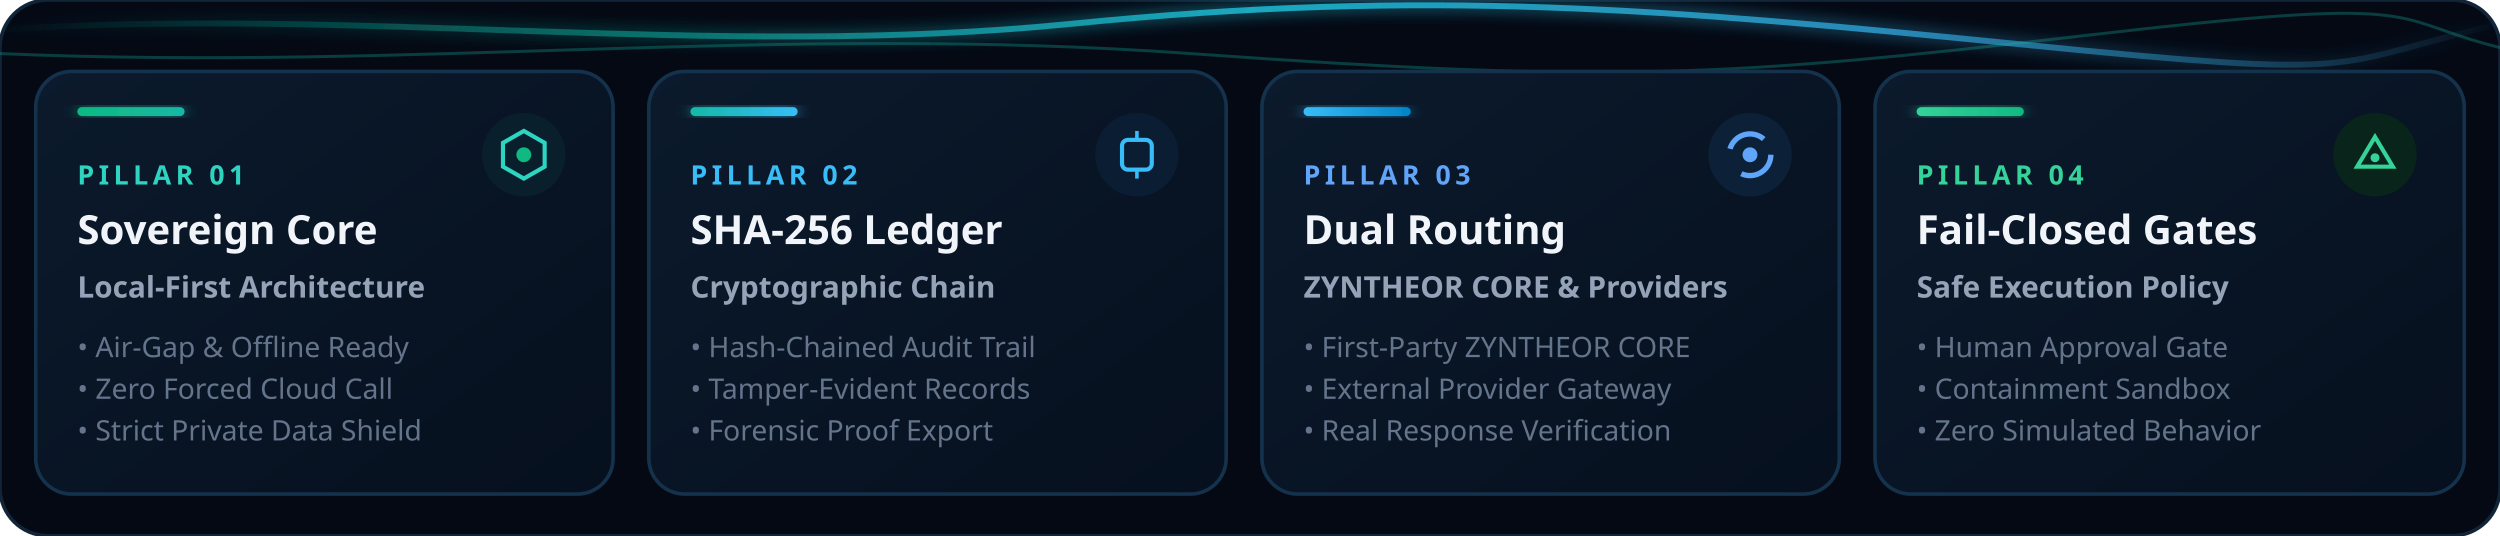
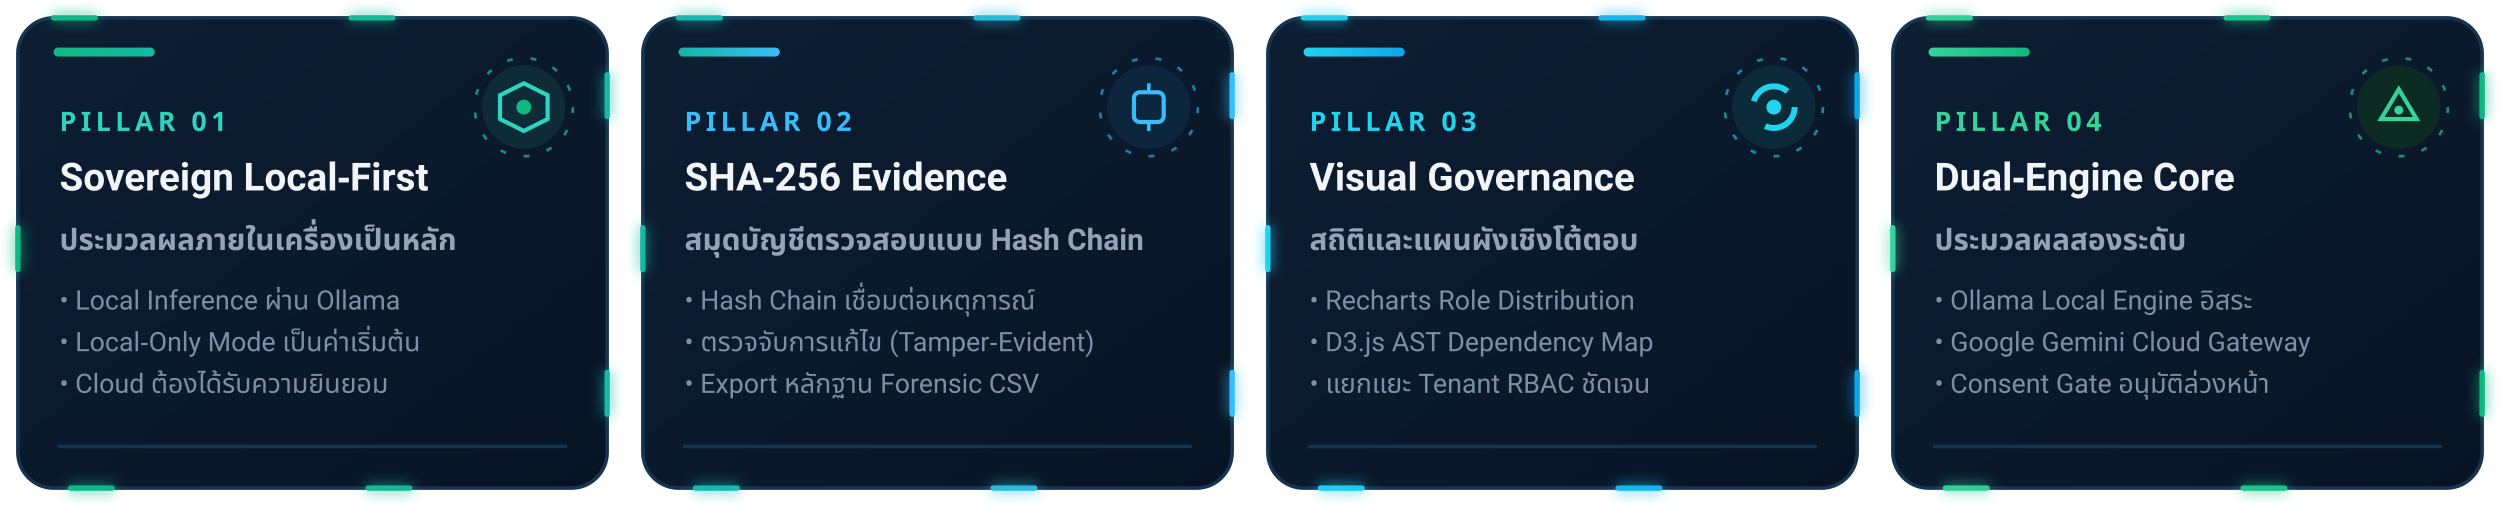
- <svg xmlns="http://www.w3.org/2000/svg" viewBox="0 0 840 180" width="840" height="180" role="img" aria-label="ZYNTHEOR AI ENGINE Core Engineering Pillars">
+ <svg xmlns="http://www.w3.org/2000/svg" viewBox="0 0 840 170" width="840" height="170" role="img" aria-label="ZYNTHEOR AI ENGINE Core Engineering Pillars">
  <defs>
-     <linearGradient id="feat-card-bg" x1="0%" y1="0%" x2="100%" y2="100%">
-       <stop offset="0%" stop-color="#0B1A2C" />
-       <stop offset="100%" stop-color="#06101E" />
+     <linearGradient id="fc-bg" x1="0" y1="0" x2="1" y2="1">
+       <stop offset="0" stop-color="#0D1E33" />
+       <stop offset="1" stop-color="#081424" />
    </linearGradient>
-     <linearGradient id="feat-teal-bar" x1="0%" y1="0%" x2="100%" y2="0%">
-       <stop offset="0%" stop-color="#10B981" />
-       <stop offset="100%" stop-color="#14B8A6" />
+     <linearGradient id="fc-g1" x1="0" y1="0" x2="1" y2="0">
+       <stop offset="0" stop-color="#10B981" />
+       <stop offset="1" stop-color="#14B8A6" />
    </linearGradient>
-     <linearGradient id="feat-cyan-bar" x1="0%" y1="0%" x2="100%" y2="0%">
-       <stop offset="0%" stop-color="#14B8A6" />
-       <stop offset="100%" stop-color="#38BDF8" />
+     <linearGradient id="fc-g2" x1="0" y1="0" x2="1" y2="0">
+       <stop offset="0" stop-color="#14B8A6" />
+       <stop offset="1" stop-color="#38BDF8" />
    </linearGradient>
-     <linearGradient id="feat-blue-bar" x1="0%" y1="0%" x2="100%" y2="0%">
-       <stop offset="0%" stop-color="#38BDF8" />
-       <stop offset="100%" stop-color="#0284C7" />
+     <linearGradient id="fc-g3" x1="0" y1="0" x2="1" y2="0">
+       <stop offset="0" stop-color="#22D3EE" />
+       <stop offset="1" stop-color="#0EA5E9" />
    </linearGradient>
-     <linearGradient id="feat-emerald-bar" x1="0%" y1="0%" x2="100%" y2="0%">
-       <stop offset="0%" stop-color="#34D399" />
-       <stop offset="100%" stop-color="#10B981" />
+     <linearGradient id="fc-g4" x1="0" y1="0" x2="1" y2="0">
+       <stop offset="0" stop-color="#34D399" />
+       <stop offset="1" stop-color="#10B981" />
    </linearGradient>
-     <linearGradient id="feat-topwave" x1="0%" y1="0%" x2="100%" y2="0%">
-       <stop offset="0%" stop-color="#0D9488" stop-opacity="0" />
-       <stop offset="25%" stop-color="#0D9488" stop-opacity="0.8" />
-       <stop offset="50%" stop-color="#22D3EE" stop-opacity="0.9" />
-       <stop offset="75%" stop-color="#38BDF8" stop-opacity="0.8" />
-       <stop offset="100%" stop-color="#38BDF8" stop-opacity="0" />
-     </linearGradient>
-     <filter id="feat-glow" x="-20%" y="-20%" width="140%" height="140%">
-       <feGaussianBlur stdDeviation="2.5" result="b" />
+     <filter id="fc-glow" filterUnits="userSpaceOnUse" x="-12" y="-12" width="226" height="184">
+       <feGaussianBlur stdDeviation="2.2" result="b" />
      <feMerge>
        <feMergeNode in="b" />
        <feMergeNode in="SourceGraphic" />
      </feMerge>
    </filter>
  </defs>
-   <rect width="840" height="180" rx="16" fill="#040914" stroke="#122538" stroke-width="1.2" />
-   <path d="M 0 10 C 120 2, 240 20, 360 8 S 560 3, 680 15 S 780 22, 840 8" fill="none" stroke="url(#feat-topwave)" stroke-width="2" opacity="0.85" filter="url(#feat-glow)" />
-   <path d="M 0 18 C 140 24, 260 8, 400 18 S 580 26, 700 12 S 800 6, 840 16" fill="none" stroke="#14B8A6" stroke-width="1" opacity="0.3" />
-   <g transform="translate(12, 24)">
-     <rect x="0" y="0" width="194" height="142" rx="12" fill="url(#feat-card-bg)" stroke="#15324D" stroke-width="1.2" />
-     <rect x="14" y="12" width="36" height="3" rx="1.5" fill="url(#feat-teal-bar)" filter="url(#feat-glow)" />
-     <g transform="translate(150, 14)">
-       <circle cx="14" cy="14" r="14" fill="#091F2C" />
-       <polygon points="14,6 21,10 21,18 14,22 7,18 7,10" fill="none" stroke="#2DD4BF" stroke-width="1.4" />
+   <style>
+     @keyframes lz   { from { stroke-dashoffset: 100; } to { stroke-dashoffset: 0; } }
+     @keyframes lzr  { from { stroke-dashoffset: 0; }   to { stroke-dashoffset: 100; } }
+     @keyframes flow { to { stroke-dashoffset: -24; } }
+     @keyframes beam { from { transform: translateX(-220px); } to { transform: translateX(1060px); } }
+     @keyframes spin { to { transform: rotate(360deg); } }
+     @keyframes blink { 0%,100% { opacity: .35; } 50% { opacity: 1; } }
+     @keyframes pulse { 0%,100% { transform: scale(.94); opacity: .85; } 50% { transform: scale(1.06); opacity: 1; } }
+     .lz   { stroke-dasharray: 14 86; animation: lz 6s linear infinite; }
+     .lzr  { stroke-dasharray: 9 91;  animation: lzr 8s linear infinite; }
+     .flow { stroke-dasharray: 5 7;   animation: flow 1.4s linear infinite; }
+     .run  { stroke-dasharray: 9 91;  animation: lz 4.2s linear infinite; }
+     .beam { animation: beam 9s linear infinite; }
+     .spin { transform-box: fill-box; transform-origin: center; animation: spin 18s linear infinite; }
+     .blink{ animation: blink 2.8s ease-in-out infinite; }
+     .pulse{ transform-box: fill-box; transform-origin: center; animation: pulse 3s ease-in-out infinite; }
+     @media (prefers-reduced-motion: reduce) {
+       .lz,.lzr,.flow,.run,.beam,.spin,.blink,.pulse { animation: none; }
+       .beam { opacity: 0; }
+     }
+   </style>
+   <g transform="translate(6, 6)">
+     <rect x="0" y="0" width="198" height="158" rx="12" fill="url(#fc-bg)" stroke="#163450" stroke-width="1.2" />
+     <rect x="12" y="10" width="34" height="3" rx="1.5" fill="url(#fc-g1)" />
+     <g transform="translate(156, 16)">
+       <circle cx="14" cy="14" r="14" fill="#0E2B38" />
+       <polygon points="14,6 22,10 22,18 14,22 6,18 6,10" fill="none" stroke="#2DD4BF" stroke-width="1.4" />
      <circle cx="14" cy="14" r="2.5" fill="#10B981" />
+       <circle cx="14" cy="14" r="16.5" fill="none" stroke="#2DD4BF" stroke-opacity="0.6" stroke-width="0.9" stroke-dasharray="2 6" class="spin" />
    </g>
-     <text x="14" y="38" font-family="'Segoe UI',sans-serif" font-size="9" font-weight="800" letter-spacing="1.5" fill="#2DD4BF">PILLAR 01</text>
-     <text x="14" y="58" font-family="'Noto Sans Thai','Segoe UI',sans-serif" font-size="13.5" font-weight="700" fill="#F1F5F9">Sovereign Core</text>
-     <text x="14" y="76" font-family="'Noto Sans Thai','Segoe UI',sans-serif" font-size="10" font-weight="600" fill="#94A3B8">Local-First Architecture</text>
-     <text x="14" y="96" font-family="'Noto Sans Thai','Segoe UI',sans-serif" font-size="9.5" fill="#64748B">
-       <tspan x="14" dy="0">• Air-Gap &amp; Offline Ready</tspan>
-       <tspan x="14" dy="14">• Zero Forced Cloud Call</tspan>
-       <tspan x="14" dy="14">• Strict Private Data Shield</tspan>
+     <text x="14" y="38" font-family="'Segoe UI','Noto Sans Thai',sans-serif" font-size="9" font-weight="800" letter-spacing="1.5" fill="#2DD4BF">PILLAR 01</text>
+     <text x="14" y="58" font-family="'Noto Sans Thai','Segoe UI',-apple-system,BlinkMacSystemFont,Roboto,sans-serif" font-size="13" font-weight="700" fill="#F1F5F9">Sovereign Local-First</text>
+     <text x="14" y="78" font-family="'Noto Sans Thai','Segoe UI',-apple-system,BlinkMacSystemFont,Roboto,sans-serif" font-size="10" font-weight="600" fill="#94A3B8">ประมวลผลภายในเครื่องเป็นหลัก</text>
+     <text font-family="'Noto Sans Thai','Segoe UI',-apple-system,BlinkMacSystemFont,Roboto,sans-serif" font-size="9" fill="#7C8FA6">
+       <tspan x="14" y="98">• Local Inference ผ่าน Ollama</tspan>
+       <tspan x="14" y="112">• Local-Only Mode เป็นค่าเริ่มต้น</tspan>
+       <tspan x="14" y="126">• Cloud ต้องได้รับความยินยอม</tspan>
    </text>
+     <line x1="14" y1="144" x2="184" y2="144" stroke="#163C5A" stroke-width="1.2" stroke-linecap="round" stroke-opacity="0.8" />
+     <line x1="14" y1="144" x2="184" y2="144" pathLength="100" stroke="url(#fc-g1)" stroke-width="2" stroke-linecap="round" class="run" style="animation-delay:0.0s" filter="url(#fc-glow)" />
+     <rect x="0" y="0" width="198" height="158" rx="12" fill="none" stroke="url(#fc-g1)" stroke-width="1.8" stroke-linecap="round" pathLength="100" class="lz" style="animation-delay:0.0s" filter="url(#fc-glow)" />
  </g>
-   <g transform="translate(218, 24)">
-     <rect x="0" y="0" width="194" height="142" rx="12" fill="url(#feat-card-bg)" stroke="#15324D" stroke-width="1.2" />
-     <rect x="14" y="12" width="36" height="3" rx="1.5" fill="url(#feat-cyan-bar)" filter="url(#feat-glow)" />
-     <g transform="translate(150, 14)">
-       <circle cx="14" cy="14" r="14" fill="#0A1D33" />
+   <g transform="translate(216, 6)">
+     <rect x="0" y="0" width="198" height="158" rx="12" fill="url(#fc-bg)" stroke="#163450" stroke-width="1.2" />
+     <rect x="12" y="10" width="34" height="3" rx="1.5" fill="url(#fc-g2)" />
+     <g transform="translate(156, 16)">
+       <circle cx="14" cy="14" r="14" fill="#0C263D" />
      <rect x="9" y="9" width="10" height="10" rx="2" fill="none" stroke="#38BDF8" stroke-width="1.4" />
      <line x1="14" y1="6" x2="14" y2="9" stroke="#38BDF8" stroke-width="1.2" />
      <line x1="14" y1="19" x2="14" y2="22" stroke="#38BDF8" stroke-width="1.2" />
+       <circle cx="14" cy="14" r="16.5" fill="none" stroke="#38BDF8" stroke-opacity="0.6" stroke-width="0.9" stroke-dasharray="2 6" class="spin" />
    </g>
-     <text x="14" y="38" font-family="'Segoe UI',sans-serif" font-size="9" font-weight="800" letter-spacing="1.5" fill="#38BDF8">PILLAR 02</text>
-     <text x="14" y="58" font-family="'Noto Sans Thai','Segoe UI',sans-serif" font-size="13.5" font-weight="700" fill="#F1F5F9">SHA-256 Ledger</text>
-     <text x="14" y="76" font-family="'Noto Sans Thai','Segoe UI',sans-serif" font-size="10" font-weight="600" fill="#94A3B8">Cryptographic Chain</text>
-     <text x="14" y="96" font-family="'Noto Sans Thai','Segoe UI',sans-serif" font-size="9.5" fill="#64748B">
-       <tspan x="14" dy="0">• Hash-Chained Audit Trail</tspan>
-       <tspan x="14" dy="14">• Tamper-Evident Records</tspan>
-       <tspan x="14" dy="14">• Forensic Proof Export</tspan>
+     <text x="14" y="38" font-family="'Segoe UI','Noto Sans Thai',sans-serif" font-size="9" font-weight="800" letter-spacing="1.5" fill="#38BDF8">PILLAR 02</text>
+     <text x="14" y="58" font-family="'Noto Sans Thai','Segoe UI',-apple-system,BlinkMacSystemFont,Roboto,sans-serif" font-size="13" font-weight="700" fill="#F1F5F9">SHA-256 Evidence</text>
+     <text x="14" y="78" font-family="'Noto Sans Thai','Segoe UI',-apple-system,BlinkMacSystemFont,Roboto,sans-serif" font-size="10" font-weight="600" fill="#94A3B8">สมุดบัญชีตรวจสอบแบบ Hash Chain</text>
+     <text font-family="'Noto Sans Thai','Segoe UI',-apple-system,BlinkMacSystemFont,Roboto,sans-serif" font-size="9" fill="#7C8FA6">
+       <tspan x="14" y="98">• Hash Chain เชื่อมต่อเหตุการณ์</tspan>
+       <tspan x="14" y="112">• ตรวจจับการแก้ไข (Tamper-Evident)</tspan>
+       <tspan x="14" y="126">• Export หลักฐาน Forensic CSV</tspan>
    </text>
+     <line x1="14" y1="144" x2="184" y2="144" stroke="#163C5A" stroke-width="1.2" stroke-linecap="round" stroke-opacity="0.8" />
+     <line x1="14" y1="144" x2="184" y2="144" pathLength="100" stroke="url(#fc-g2)" stroke-width="2" stroke-linecap="round" class="run" style="animation-delay:-1.5s" filter="url(#fc-glow)" />
+     <rect x="0" y="0" width="198" height="158" rx="12" fill="none" stroke="url(#fc-g2)" stroke-width="1.8" stroke-linecap="round" pathLength="100" class="lz" style="animation-delay:-3.0s" filter="url(#fc-glow)" />
  </g>
-   <g transform="translate(424, 24)">
-     <rect x="0" y="0" width="194" height="142" rx="12" fill="url(#feat-card-bg)" stroke="#15324D" stroke-width="1.2" />
-     <rect x="14" y="12" width="36" height="3" rx="1.5" fill="url(#feat-blue-bar)" filter="url(#feat-glow)" />
-     <g transform="translate(150, 14)">
-       <circle cx="14" cy="14" r="14" fill="#0C2138" />
-       <circle cx="14" cy="14" r="7" fill="none" stroke="#60A5FA" stroke-width="1.8" stroke-dasharray="14 10" />
-       <circle cx="14" cy="14" r="2.5" fill="#60A5FA" />
+   <g transform="translate(426, 6)">
+     <rect x="0" y="0" width="198" height="158" rx="12" fill="url(#fc-bg)" stroke="#163450" stroke-width="1.2" />
+     <rect x="12" y="10" width="34" height="3" rx="1.5" fill="url(#fc-g3)" />
+     <g transform="translate(156, 16)">
+       <circle cx="14" cy="14" r="14" fill="#0B2A3A" />
+       <circle cx="14" cy="14" r="7" fill="none" stroke="#22D3EE" stroke-width="2" stroke-dasharray="14 10" />
+       <circle cx="14" cy="14" r="2.5" fill="#22D3EE" />
+       <circle cx="14" cy="14" r="16.5" fill="none" stroke="#22D3EE" stroke-opacity="0.6" stroke-width="0.9" stroke-dasharray="2 6" class="spin" />
    </g>
-     <text x="14" y="38" font-family="'Segoe UI',sans-serif" font-size="9" font-weight="800" letter-spacing="1.5" fill="#60A5FA">PILLAR 03</text>
-     <text x="14" y="58" font-family="'Noto Sans Thai','Segoe UI',sans-serif" font-size="13.5" font-weight="700" fill="#F1F5F9">Dual Routing</text>
-     <text x="14" y="76" font-family="'Noto Sans Thai','Segoe UI',sans-serif" font-size="10" font-weight="600" fill="#94A3B8">ZYNTHEOR CORE &amp; Providers</text>
-     <text x="14" y="96" font-family="'Noto Sans Thai','Segoe UI',sans-serif" font-size="9.5" fill="#64748B">
-       <tspan x="14" dy="0">• First-Party ZYNTHEOR CORE</tspan>
-       <tspan x="14" dy="14">• External Provider Gateway</tspan>
-       <tspan x="14" dy="14">• Real Response Verification</tspan>
+     <text x="14" y="38" font-family="'Segoe UI','Noto Sans Thai',sans-serif" font-size="9" font-weight="800" letter-spacing="1.5" fill="#22D3EE">PILLAR 03</text>
+     <text x="14" y="58" font-family="'Noto Sans Thai','Segoe UI',-apple-system,BlinkMacSystemFont,Roboto,sans-serif" font-size="13" font-weight="700" fill="#F1F5F9">Visual Governance</text>
+     <text x="14" y="78" font-family="'Noto Sans Thai','Segoe UI',-apple-system,BlinkMacSystemFont,Roboto,sans-serif" font-size="10" font-weight="600" fill="#94A3B8">สถิติและแผนผังเชิงโต้ตอบ</text>
+     <text font-family="'Noto Sans Thai','Segoe UI',-apple-system,BlinkMacSystemFont,Roboto,sans-serif" font-size="9" fill="#7C8FA6">
+       <tspan x="14" y="98">• Recharts Role Distribution</tspan>
+       <tspan x="14" y="112">• D3.js AST Dependency Map</tspan>
+       <tspan x="14" y="126">• แยกแยะ Tenant RBAC ชัดเจน</tspan>
    </text>
+     <line x1="14" y1="144" x2="184" y2="144" stroke="#163C5A" stroke-width="1.2" stroke-linecap="round" stroke-opacity="0.8" />
+     <line x1="14" y1="144" x2="184" y2="144" pathLength="100" stroke="url(#fc-g3)" stroke-width="2" stroke-linecap="round" class="run" style="animation-delay:-3.0s" filter="url(#fc-glow)" />
+     <rect x="0" y="0" width="198" height="158" rx="12" fill="none" stroke="url(#fc-g3)" stroke-width="1.8" stroke-linecap="round" pathLength="100" class="lz" style="animation-delay:-6.0s" filter="url(#fc-glow)" />
  </g>
-   <g transform="translate(630, 24)">
-     <rect x="0" y="0" width="198" height="142" rx="12" fill="url(#feat-card-bg)" stroke="#15324D" stroke-width="1.2" />
-     <rect x="14" y="12" width="36" height="3" rx="1.5" fill="url(#feat-emerald-bar)" filter="url(#feat-glow)" />
-     <g transform="translate(154, 14)">
-       <circle cx="14" cy="14" r="14" fill="#09241B" />
+   <g transform="translate(636, 6)">
+     <rect x="0" y="0" width="198" height="158" rx="12" fill="url(#fc-bg)" stroke="#163450" stroke-width="1.2" />
+     <rect x="12" y="10" width="34" height="3" rx="1.5" fill="url(#fc-g4)" />
+     <g transform="translate(156, 16)">
+       <circle cx="14" cy="14" r="14" fill="#0C2B22" />
      <path d="M 8 18 L 14 8 L 20 18 Z" fill="none" stroke="#34D399" stroke-width="1.4" />
      <circle cx="14" cy="15" r="1.5" fill="#34D399" />
+       <circle cx="14" cy="14" r="16.5" fill="none" stroke="#34D399" stroke-opacity="0.6" stroke-width="0.9" stroke-dasharray="2 6" class="spin" />
    </g>
-     <text x="14" y="38" font-family="'Segoe UI',sans-serif" font-size="9" font-weight="800" letter-spacing="1.5" fill="#34D399">PILLAR 04</text>
-     <text x="14" y="58" font-family="'Noto Sans Thai','Segoe UI',sans-serif" font-size="13.5" font-weight="700" fill="#F1F5F9">Fail-Closed Gates</text>
-     <text x="14" y="76" font-family="'Noto Sans Thai','Segoe UI',sans-serif" font-size="10" font-weight="600" fill="#94A3B8">Safe Execution Policy</text>
-     <text x="14" y="96" font-family="'Noto Sans Thai','Segoe UI',sans-serif" font-size="9.5" fill="#64748B">
-       <tspan x="14" dy="0">• Human Approval Gate</tspan>
-       <tspan x="14" dy="14">• Containment Sandbox</tspan>
-       <tspan x="14" dy="14">• Zero Simulated Behavior</tspan>
+     <text x="14" y="38" font-family="'Segoe UI','Noto Sans Thai',sans-serif" font-size="9" font-weight="800" letter-spacing="1.5" fill="#34D399">PILLAR 04</text>
+     <text x="14" y="58" font-family="'Noto Sans Thai','Segoe UI',-apple-system,BlinkMacSystemFont,Roboto,sans-serif" font-size="13" font-weight="700" fill="#F1F5F9">Dual-Engine Core</text>
+     <text x="14" y="78" font-family="'Noto Sans Thai','Segoe UI',-apple-system,BlinkMacSystemFont,Roboto,sans-serif" font-size="10" font-weight="600" fill="#94A3B8">ประมวลผลสองระดับ</text>
+     <text font-family="'Noto Sans Thai','Segoe UI',-apple-system,BlinkMacSystemFont,Roboto,sans-serif" font-size="9" fill="#7C8FA6">
+       <tspan x="14" y="98">• Ollama Local Engine อิสระ</tspan>
+       <tspan x="14" y="112">• Google Gemini Cloud Gateway</tspan>
+       <tspan x="14" y="126">• Consent Gate อนุมัติล่วงหน้า</tspan>
    </text>
+     <line x1="14" y1="144" x2="184" y2="144" stroke="#163C5A" stroke-width="1.2" stroke-linecap="round" stroke-opacity="0.8" />
+     <line x1="14" y1="144" x2="184" y2="144" pathLength="100" stroke="url(#fc-g4)" stroke-width="2" stroke-linecap="round" class="run" style="animation-delay:-4.5s" filter="url(#fc-glow)" />
+     <rect x="0" y="0" width="198" height="158" rx="12" fill="none" stroke="url(#fc-g4)" stroke-width="1.8" stroke-linecap="round" pathLength="100" class="lz" style="animation-delay:-9.0s" filter="url(#fc-glow)" />
  </g>
</svg>
